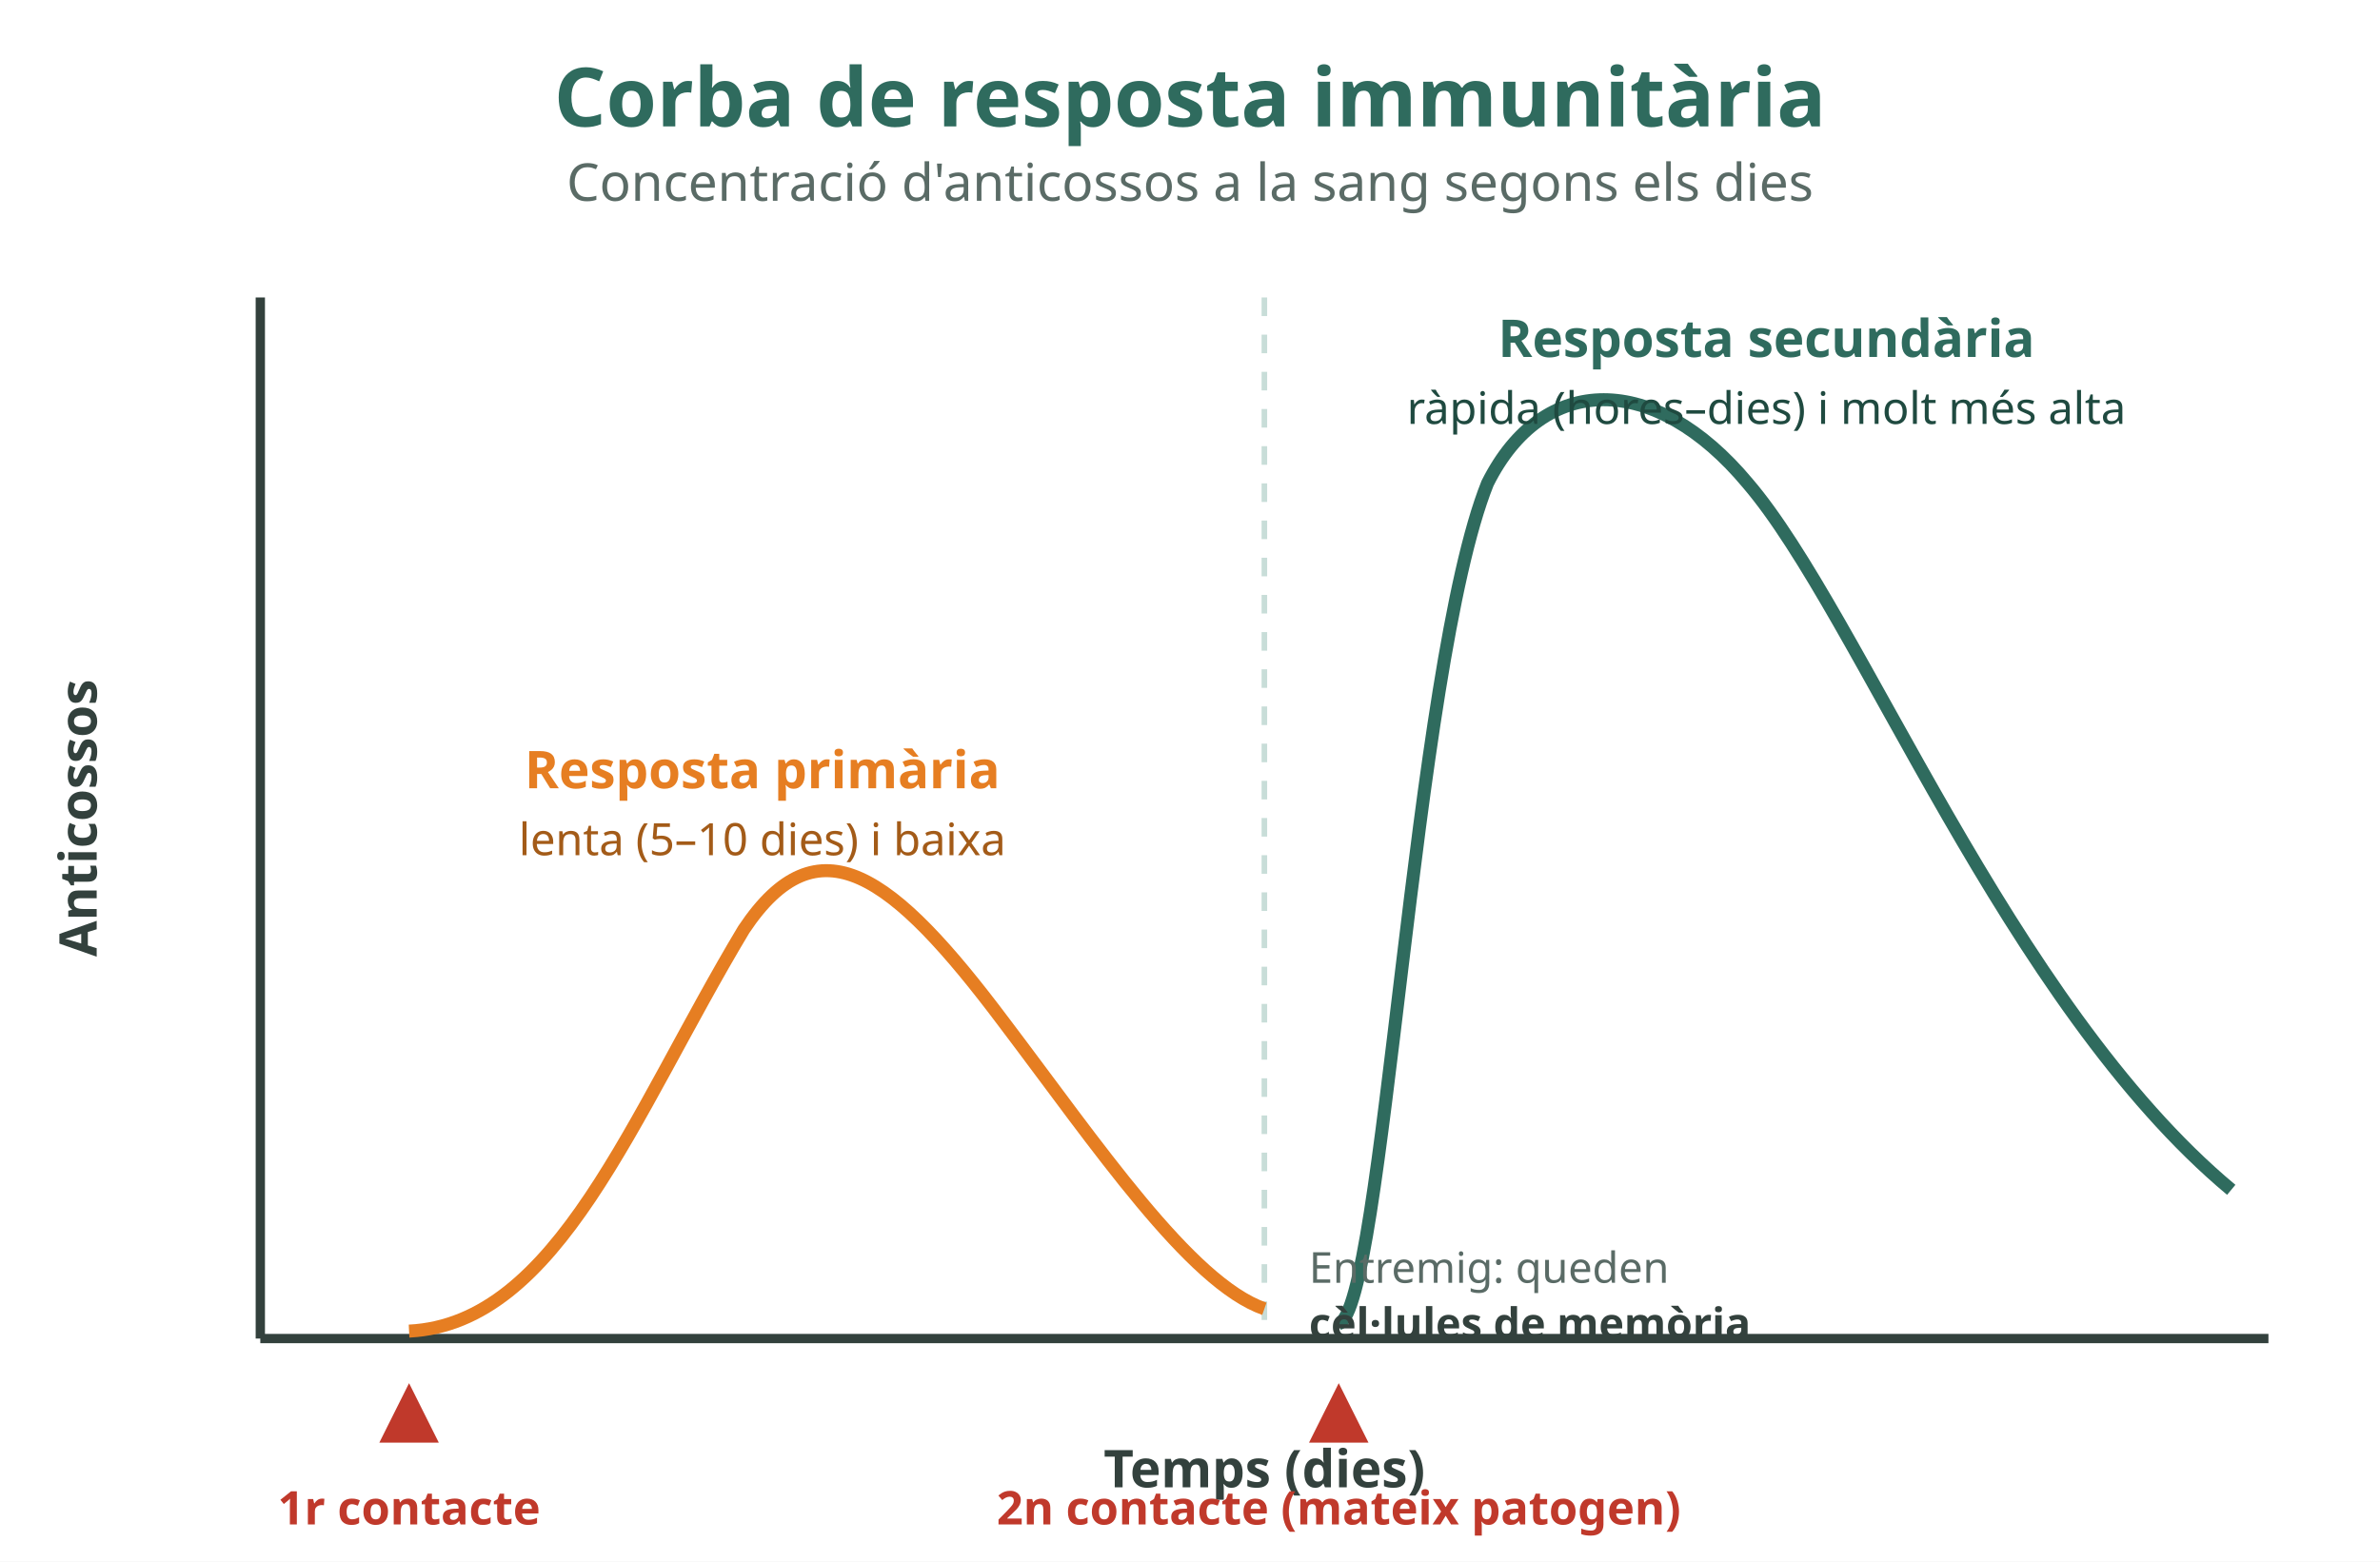
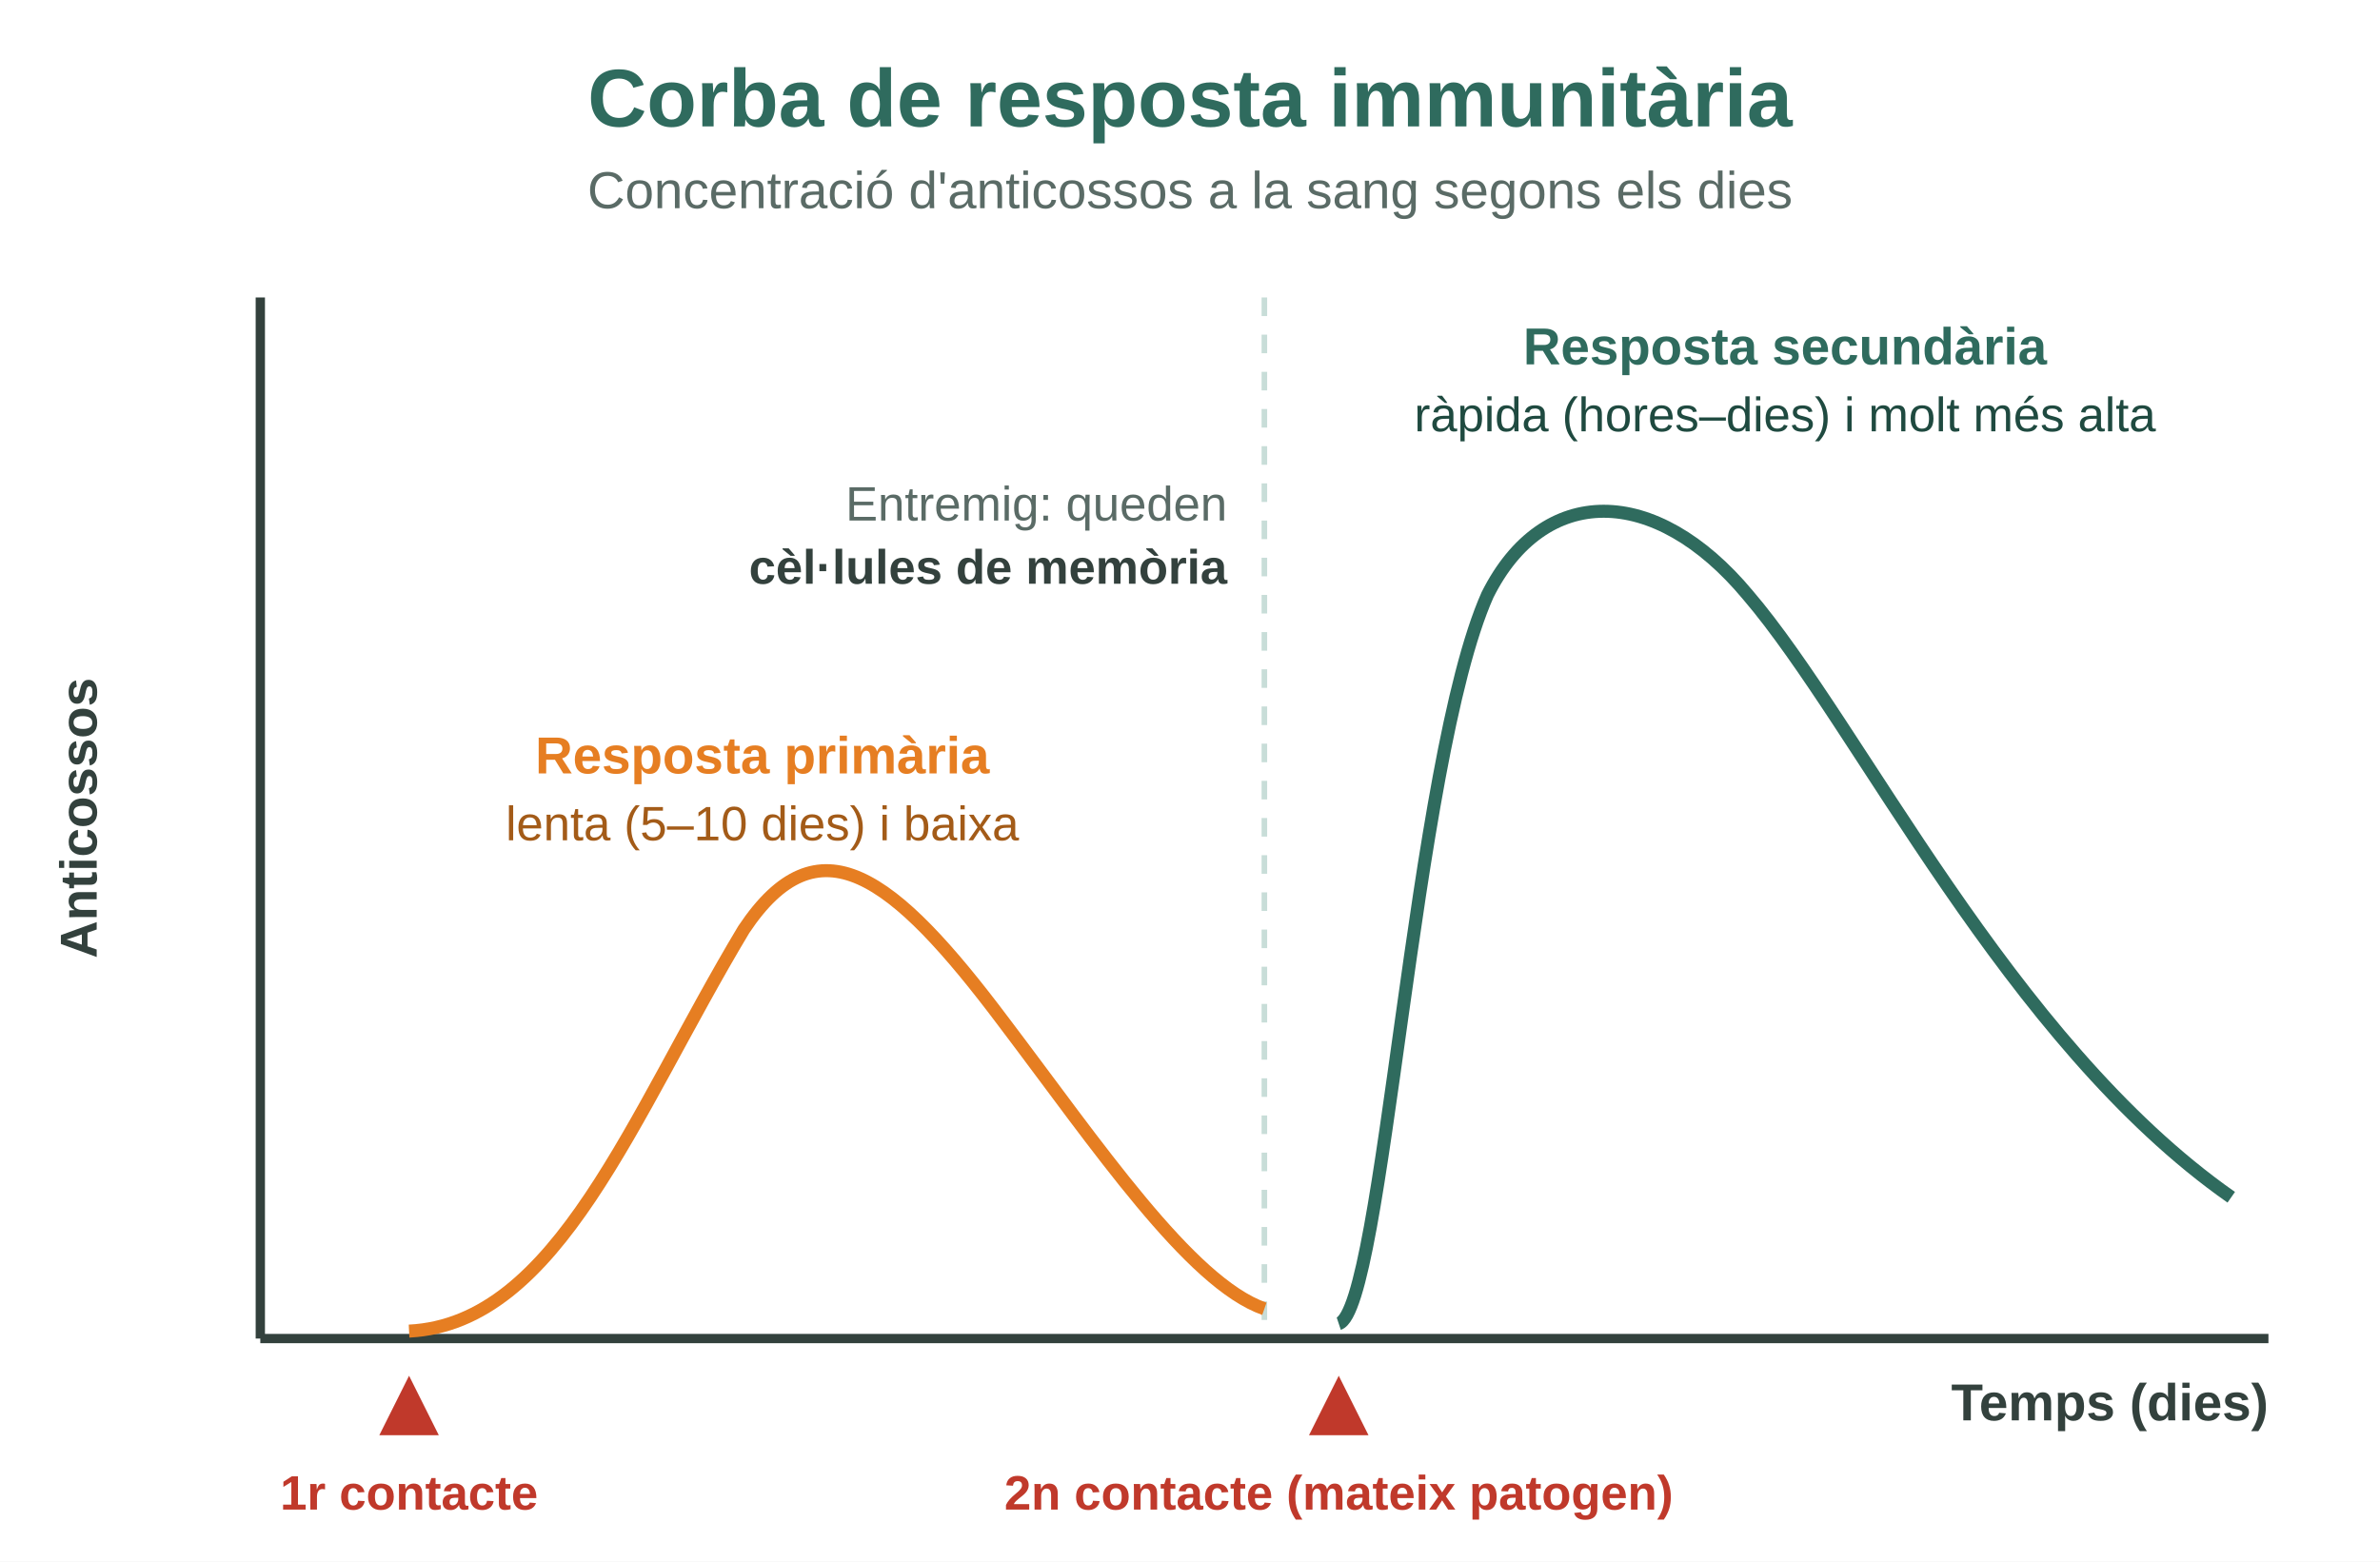
- <svg xmlns="http://www.w3.org/2000/svg" viewBox="0 0 640 420" font-family="'Fira Sans Extra Condensed','Fira Sans',sans-serif" role="img" aria-label="Corba de resposta immunitària: resposta primària lenta i secundària ràpida">
+ <svg xmlns="http://www.w3.org/2000/svg" viewBox="0 0 640 420" font-family="'Fira Sans Extra Condensed','Fira Sans','Segoe UI',Arial,sans-serif" role="img" aria-label="Corba de resposta immunitària: resposta primària lenta i secundària ràpida">
  <rect width="640" height="420" fill="#ffffff" />
  <text x="320" y="34" text-anchor="middle" font-size="22" font-weight="800" fill="#2F6B5E">Corba de resposta immunitària</text>
-   <text x="320" y="54" text-anchor="middle" font-size="14" fill="#5a6b66">Concentració d'anticossos a la sang segons els dies</text>
+   <text x="320" y="56" text-anchor="middle" font-size="14" fill="#5a6b66">Concentració d'anticossos a la sang segons els dies</text>
  <line x1="70" y1="360" x2="610" y2="360" stroke="#33413d" stroke-width="2.5" />
  <line x1="70" y1="360" x2="70" y2="80" stroke="#33413d" stroke-width="2.5" />
-   <text x="340" y="400" text-anchor="middle" font-size="14" font-weight="700" fill="#33413d">Temps (dies)</text>
+   <text x="610" y="382" text-anchor="end" font-size="14" font-weight="700" fill="#33413d">Temps (dies)</text>
  <text x="26" y="220" text-anchor="middle" font-size="14" font-weight="700" fill="#33413d" transform="rotate(-90 26 220)">Anticossos</text>
  <line x1="340" y1="80" x2="340" y2="360" stroke="#C8DDD8" stroke-width="1.5" stroke-dasharray="5 5" />
  <g fill="#C0392B">
-     <polygon points="110,372 118,388 102,388" />
-     <polygon points="360,372 368,388 352,388" />
+     <polygon points="110,370 118,386 102,386" />
+     <polygon points="360,370 368,386 352,386" />
  </g>
-   <text x="110" y="410" text-anchor="middle" font-size="12.5" font-weight="700" fill="#C0392B">1r contacte</text>
-   <text x="360" y="410" text-anchor="middle" font-size="12.5" font-weight="700" fill="#C0392B">2n contacte (mateix patogen)</text>
+   <text x="110" y="406" text-anchor="middle" font-size="13" font-weight="700" fill="#C0392B">1r contacte</text>
+   <text x="360" y="406" text-anchor="middle" font-size="13" font-weight="700" fill="#C0392B">2n contacte (mateix patogen)</text>
  <path d="M110,358 C 150,356 170,300 200,250 C 220,220 240,235 270,275 C 295,308 320,345 340,352" fill="none" stroke="#E67E22" stroke-width="3.5" />
-   <text x="205" y="212" text-anchor="middle" font-size="14" font-weight="800" fill="#E67E22">Resposta primària</text>
-   <text x="205" y="230" text-anchor="middle" font-size="12" fill="#a35b18">lenta (5–10 dies) i baixa</text>
-   <path d="M360,356 C 372,352 380,180 400,130 C 415,100 445,100 470,130 C 500,165 540,270 600,320" fill="none" stroke="#2F6B5E" stroke-width="3.5" />
-   <text x="475" y="96" text-anchor="middle" font-size="14" font-weight="800" fill="#2F6B5E">Resposta secundària</text>
-   <text x="475" y="114" text-anchor="middle" font-size="12" fill="#1f4a40">ràpida (hores–dies) i molt més alta</text>
-   <text x="352" y="345" font-size="11.5" fill="#5a6b66">Entremig: queden</text>
-   <text x="352" y="360" font-size="11.5" font-weight="700" fill="#33413d">cèl·lules de memòria</text>
+   <text x="205" y="208" text-anchor="middle" font-size="14" font-weight="800" fill="#E67E22">Resposta primària</text>
+   <text x="205" y="226" text-anchor="middle" font-size="13" fill="#a35b18">lenta (5–10 dies) i baixa</text>
+   <path d="M360,356 C 372,352 380,205 400,160 C 415,130 445,130 470,160 C 500,195 540,280 600,322" fill="none" stroke="#2F6B5E" stroke-width="3.5" />
+   <text x="480" y="98" text-anchor="middle" font-size="14" font-weight="800" fill="#2F6B5E">Resposta secundària</text>
+   <text x="480" y="116" text-anchor="middle" font-size="13" fill="#1f4a40">ràpida (hores–dies) i molt més alta</text>
+   <text x="330" y="140" text-anchor="end" font-size="13" fill="#5a6b66">Entremig: queden</text>
+   <text x="330" y="157" text-anchor="end" font-size="13" font-weight="700" fill="#33413d">cèl·lules de memòria</text>
</svg>
